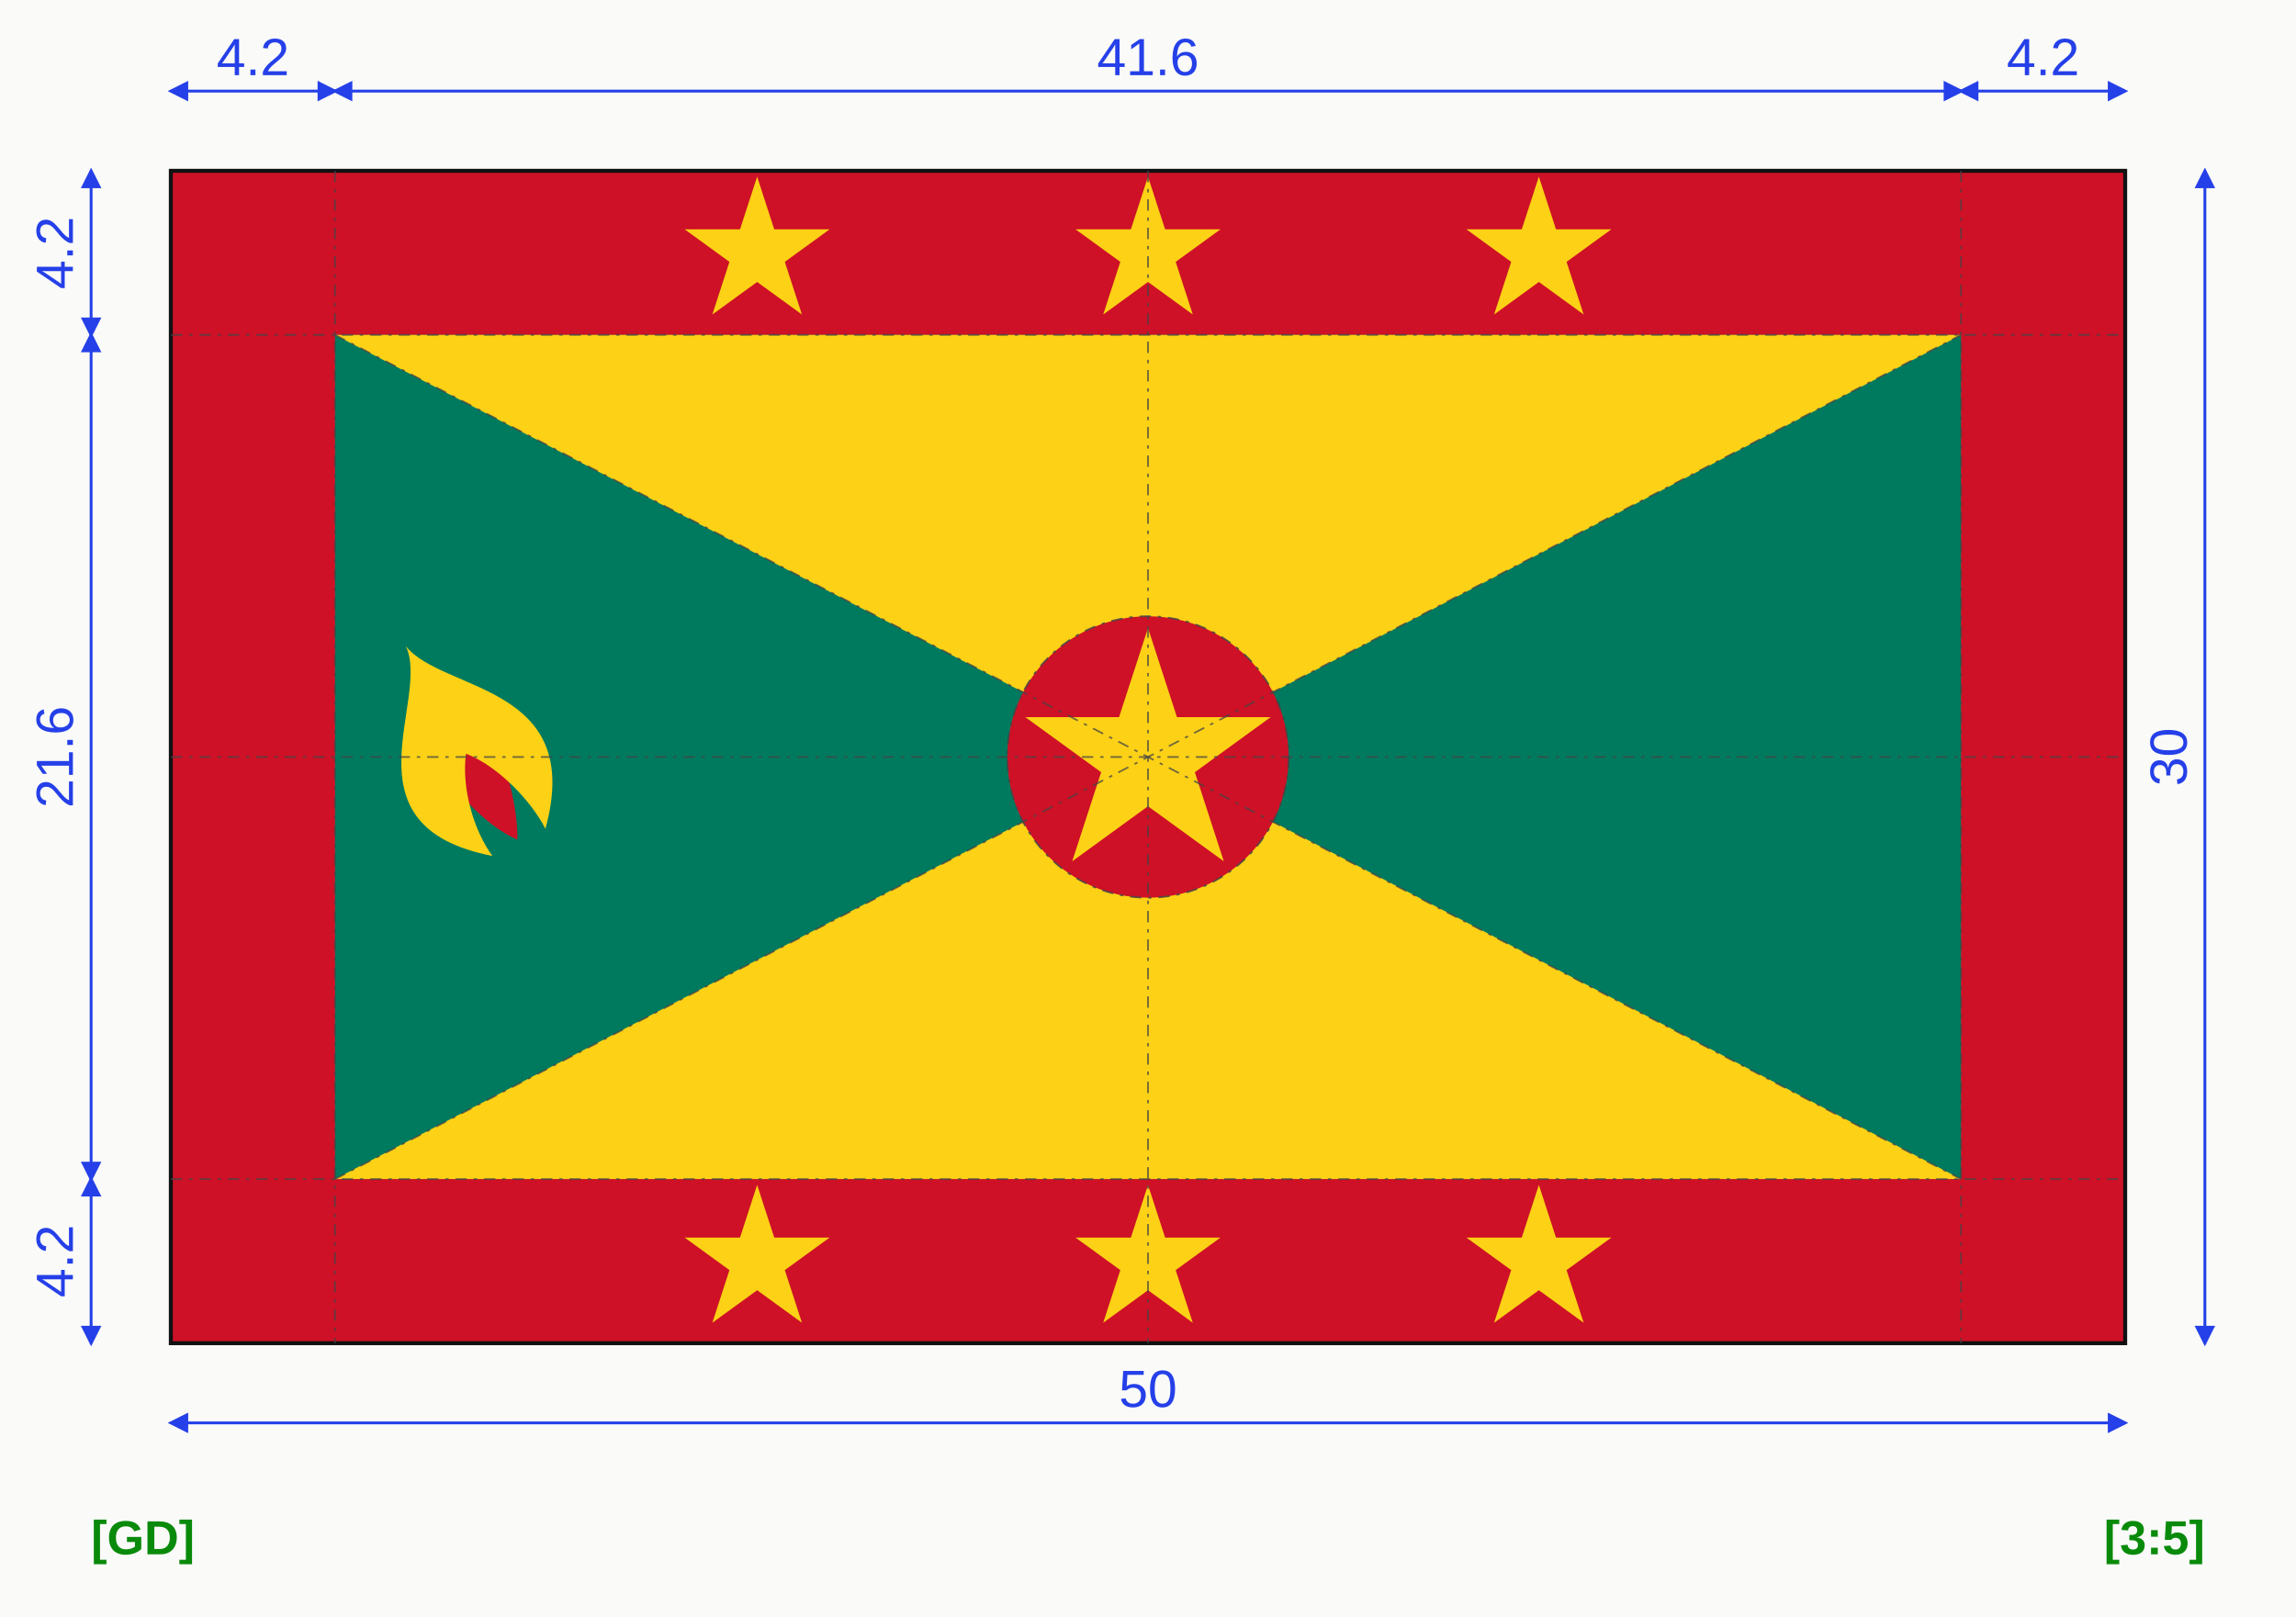
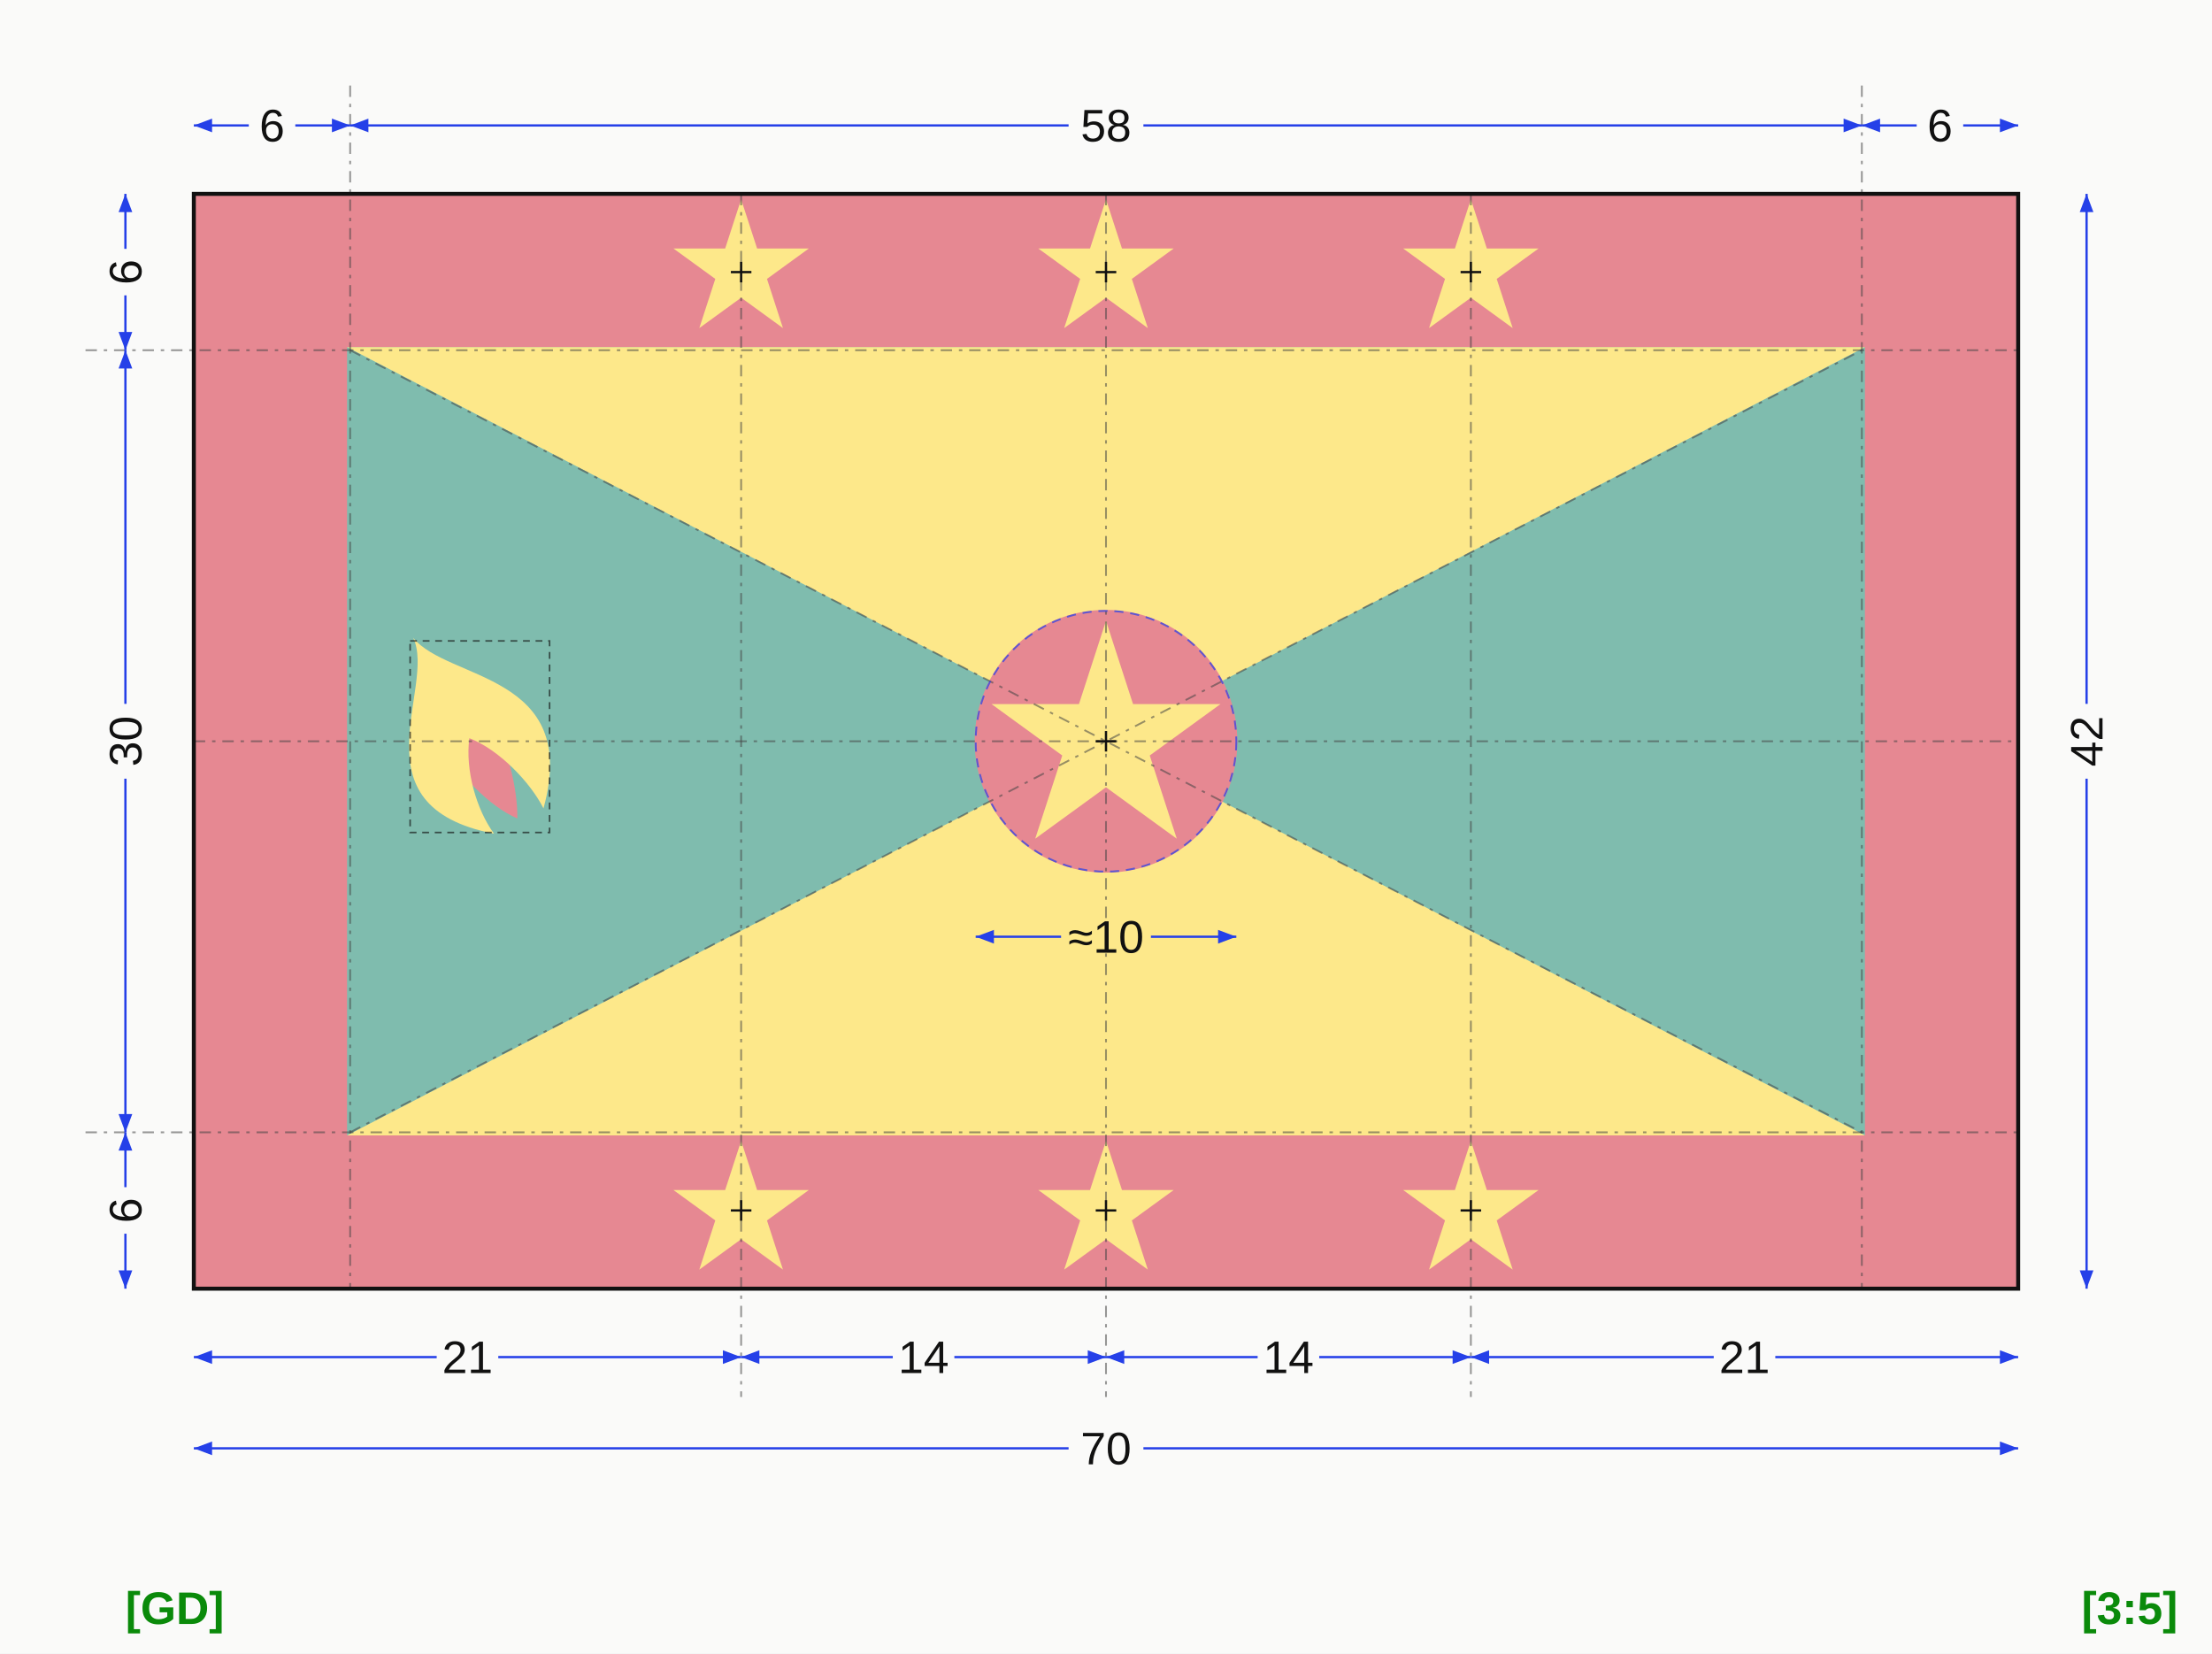
- <svg xmlns="http://www.w3.org/2000/svg" viewBox="0 0 2016 1420" font-family="Arial, Helvetica, sans-serif">
-   <rect width="2016" height="1420" fill="#FAFAF9" />
-   <svg viewBox="0 0 500 300" x="150.0" y="150.0" width="1716.0" height="1029.6" preserveAspectRatio="none">
-     <path fill="#ce1126" d="M0 0h500v300H0z" />
-     <path fill="#007a5e" d="M42 42h416v216H42z" />
-     <path d="M42 42h416L42 258h416z" fill="#fcd116" />
-     <circle r="36" cy="150" cx="250" fill="#ce1126" />
-     <path d="M67.749 150.41c4.504 8.39 13.265 17.52 20.916 20.73.123-8.52-2.9-19.44-7.034-28.14z" fill="#ce1126" />
-     <path d="M60.112 121.63c6.529 13.61-16.933 46.08 22.156 53.69-4.822-6.58-7.931-17.44-6.755-26.16 8.201 3.12 16.83 12.25 20.317 19.23 10.23-37.15-26.24-34.89-35.718-46.76zM150 259.5l-11.462 35.276 30.008-21.802h-37.091l30.007 21.802zm100 0l-11.462 35.276 30.007-21.802h-37.09l30.007 21.802zm100 0l-11.462 35.276 30.008-21.802h-37.091l30.007 21.802zm0-258l-11.462 35.276 30.007-21.802h-37.09l30.007 21.802zm-100 0l-11.462 35.276 30.007-21.802h-37.09l30.007 21.802zm-100 0l-11.462 35.276 30.007-21.802h-37.09l30.007 21.802zM250 117l-19.397 59.697 50.782-36.895h-62.77l50.782 36.895z" fill="#fcd116" />
-   </svg>
-   <rect x="150" y="150" width="1716.0" height="1029.6" fill="none" stroke="#111" stroke-width="3.5" />
-   <line x1="294.1" y1="150.0" x2="294.1" y2="1179.6" stroke="#444" stroke-width="1.5" stroke-dasharray="10 6 3 6" opacity="0.75" />
-   <line x1="1008.0" y1="150.0" x2="1008.0" y2="1179.6" stroke="#444" stroke-width="1.5" stroke-dasharray="10 6 3 6" opacity="0.75" />
-   <line x1="1721.9" y1="150.0" x2="1721.9" y2="1179.6" stroke="#444" stroke-width="1.5" stroke-dasharray="10 6 3 6" opacity="0.75" />
-   <line x1="150.0" y1="294.1" x2="1866.0" y2="294.1" stroke="#444" stroke-width="1.5" stroke-dasharray="10 6 3 6" opacity="0.75" />
-   <line x1="150.0" y1="664.8" x2="1866.0" y2="664.8" stroke="#444" stroke-width="1.5" stroke-dasharray="10 6 3 6" opacity="0.75" />
-   <line x1="150.0" y1="1035.5" x2="1866.0" y2="1035.5" stroke="#444" stroke-width="1.5" stroke-dasharray="10 6 3 6" opacity="0.75" />
-   <circle cx="1008.0" cy="664.8" r="123.6" fill="none" stroke="#444" stroke-width="1.5" stroke-dasharray="10 6 3 6" opacity="0.85" />
-   <line x1="294.1" y1="294.1" x2="1721.9" y2="1035.5" stroke="#444" stroke-width="1.5" stroke-dasharray="10 6 3 6" opacity="0.75" />
-   <line x1="294.1" y1="1035.5" x2="1721.9" y2="294.1" stroke="#444" stroke-width="1.5" stroke-dasharray="10 6 3 6" opacity="0.75" />
-   <g stroke="#2540E8" stroke-width="2.5" fill="#2540E8">
-     <line x1="150.0" y1="80.0" x2="294.1" y2="80.0" />
-     <polygon points="150.0,80.0 164.0,73.0 164.0,87.0" />
-     <polygon points="294.1,80.0 280.1,73.0 280.1,87.0" />
-     <text x="222.1" y="66.0" font-size="46" text-anchor="middle" stroke="none">4.2</text>
+ <svg xmlns="http://www.w3.org/2000/svg" viewBox="0 0 1940 1450" font-family="Calibri, Arial, 'Liberation Sans', Helvetica, sans-serif">
+   <rect width="1940" height="1450" fill="#FAFAF9" />
+   <rect x="170" y="170" width="1600.0" height="960.0" fill="#fff" />
+   <g opacity="0.5">
+     <svg viewBox="0 0 500 300" x="170.0" y="170.0" width="1600.0" height="960.0" preserveAspectRatio="none">
+       <path fill="#ce1126" d="M0 0h500v300H0z" />
+       <path fill="#007a5e" d="M42 42h416v216H42z" />
+       <path d="M42 42h416L42 258h416z" fill="#fcd116" />
+       <circle r="36" cy="150" cx="250" fill="#ce1126" />
+       <path d="M67.749 150.41c4.504 8.39 13.265 17.52 20.916 20.73.123-8.52-2.9-19.44-7.034-28.14z" fill="#ce1126" />
+       <path d="M60.112 121.63c6.529 13.61-16.933 46.08 22.156 53.69-4.822-6.58-7.931-17.44-6.755-26.16 8.201 3.12 16.83 12.25 20.317 19.23 10.23-37.15-26.24-34.89-35.718-46.76zM150 259.5l-11.462 35.276 30.008-21.802h-37.091l30.007 21.802zm100 0l-11.462 35.276 30.007-21.802h-37.09l30.007 21.802zm100 0l-11.462 35.276 30.008-21.802h-37.091l30.007 21.802zm0-258l-11.462 35.276 30.007-21.802h-37.09l30.007 21.802zm-100 0l-11.462 35.276 30.007-21.802h-37.09l30.007 21.802zm-100 0l-11.462 35.276 30.007-21.802h-37.09l30.007 21.802zM250 117l-19.397 59.697 50.782-36.895h-62.77l50.782 36.895z" fill="#fcd116" />
+     </svg>
  </g>
-   <g stroke="#2540E8" stroke-width="2.5" fill="#2540E8">
-     <line x1="294.1" y1="80.0" x2="1721.9" y2="80.0" />
-     <polygon points="294.1,80.0 308.1,73.0 308.1,87.0" />
-     <polygon points="1721.9,80.0 1707.9,73.0 1707.9,87.0" />
-     <text x="1008.0" y="66.0" font-size="46" text-anchor="middle" stroke="none">41.6</text>
+   <line x1="307.1" y1="75.0" x2="307.1" y2="1130.0" stroke="#444" stroke-width="1.6" stroke-dasharray="10 6 3 6" opacity="0.55" />
+   <line x1="650.0" y1="170.0" x2="650.0" y2="1225.0" stroke="#444" stroke-width="1.6" stroke-dasharray="10 6 3 6" opacity="0.55" />
+   <line x1="970.0" y1="170.0" x2="970.0" y2="1225.0" stroke="#444" stroke-width="1.6" stroke-dasharray="10 6 3 6" opacity="0.55" />
+   <line x1="1290.0" y1="170.0" x2="1290.0" y2="1225.0" stroke="#444" stroke-width="1.6" stroke-dasharray="10 6 3 6" opacity="0.55" />
+   <line x1="1632.9" y1="75.0" x2="1632.9" y2="1130.0" stroke="#444" stroke-width="1.6" stroke-dasharray="10 6 3 6" opacity="0.55" />
+   <line x1="75.0" y1="307.1" x2="1770.0" y2="307.1" stroke="#444" stroke-width="1.6" stroke-dasharray="10 6 3 6" opacity="0.55" />
+   <line x1="170.0" y1="650.0" x2="1770.0" y2="650.0" stroke="#444" stroke-width="1.6" stroke-dasharray="10 6 3 6" opacity="0.55" />
+   <line x1="75.0" y1="992.9" x2="1770.0" y2="992.9" stroke="#444" stroke-width="1.6" stroke-dasharray="10 6 3 6" opacity="0.55" />
+   <line x1="307.1" y1="307.1" x2="1632.9" y2="992.9" stroke="#444" stroke-width="1.6" stroke-dasharray="10 6 3 6" opacity="0.55" />
+   <line x1="307.1" y1="992.9" x2="1632.9" y2="307.1" stroke="#444" stroke-width="1.6" stroke-dasharray="10 6 3 6" opacity="0.55" />
+   <circle cx="970.0" cy="650.0" r="114.3" fill="none" stroke="#2540E8" stroke-width="1.6" stroke-dasharray="8 6" opacity="0.7" />
+   <rect x="359.7" y="562.0" width="122.3" height="168.0" fill="none" stroke="#111" stroke-width="1.4" stroke-dasharray="6 5" opacity="0.65" />
+   <rect x="170" y="170" width="1600.0" height="960.0" fill="none" stroke="#111" stroke-width="3.5" />
+   <path d="M641.0 238.6h18M650.0 229.6v18" stroke="#111" stroke-width="2" />
+   <path d="M961.0 238.6h18M970.0 229.6v18" stroke="#111" stroke-width="2" />
+   <path d="M1281.0 238.6h18M1290.0 229.6v18" stroke="#111" stroke-width="2" />
+   <path d="M641.0 1061.4h18M650.0 1052.4v18" stroke="#111" stroke-width="2" />
+   <path d="M961.0 1061.4h18M970.0 1052.4v18" stroke="#111" stroke-width="2" />
+   <path d="M1281.0 1061.4h18M1290.0 1052.4v18" stroke="#111" stroke-width="2" />
+   <path d="M961.0 650.0h18M970.0 641.0v18" stroke="#111" stroke-width="2" />
+   <g stroke="#2540E8" fill="#2540E8" stroke-width="2">
+     <line x1="170.0" y1="110.0" x2="218.2" y2="110.0" />
+     <line x1="259.0" y1="110.0" x2="307.1" y2="110.0" />
+     <polygon stroke="none" points="170.0,110.0 186.0,116.0 186.0,104.0" />
+     <polygon stroke="none" points="307.1,110.0 291.1,104.0 291.1,116.0" />
  </g>
-   <g stroke="#2540E8" stroke-width="2.5" fill="#2540E8">
-     <line x1="1721.9" y1="80.0" x2="1866.0" y2="80.0" />
-     <polygon points="1721.9,80.0 1735.9,73.0 1735.9,87.0" />
-     <polygon points="1866.0,80.0 1852.0,73.0 1852.0,87.0" />
-     <text x="1793.9" y="66.0" font-size="46" text-anchor="middle" stroke="none">4.2</text>
+   <text x="238.6" y="124.0" font-size="40" text-anchor="middle" fill="#111" transform="rotate(0.00 238.6 110.0)">6</text>
+   <g stroke="#2540E8" fill="#2540E8" stroke-width="2">
+     <line x1="307.1" y1="110.0" x2="937.2" y2="110.0" />
+     <line x1="1002.8" y1="110.0" x2="1632.9" y2="110.0" />
+     <polygon stroke="none" points="307.1,110.0 323.1,116.0 323.1,104.0" />
+     <polygon stroke="none" points="1632.9,110.0 1616.9,104.0 1616.9,116.0" />
  </g>
-   <g stroke="#2540E8" stroke-width="2.5" fill="#2540E8">
-     <line x1="80.0" y1="150.0" x2="80.0" y2="294.1" />
-     <polygon points="80.0,150.0 73.0,164.0 87.0,164.0" />
-     <polygon points="80.0,294.1 73.0,280.1 87.0,280.1" />
-     <text x="64.0" y="222.1" font-size="46" text-anchor="middle" transform="rotate(-90 64.0 222.1)" stroke="none">4.2</text>
+   <text x="970.0" y="124.0" font-size="40" text-anchor="middle" fill="#111" transform="rotate(0.00 970.0 110.0)">58</text>
+   <g stroke="#2540E8" fill="#2540E8" stroke-width="2">
+     <line x1="1632.9" y1="110.0" x2="1681.0" y2="110.0" />
+     <line x1="1721.8" y1="110.0" x2="1770.0" y2="110.0" />
+     <polygon stroke="none" points="1632.9,110.0 1648.9,116.0 1648.9,104.0" />
+     <polygon stroke="none" points="1770.0,110.0 1754.0,104.0 1754.0,116.0" />
  </g>
-   <g stroke="#2540E8" stroke-width="2.5" fill="#2540E8">
-     <line x1="80.0" y1="294.1" x2="80.0" y2="1035.5" />
-     <polygon points="80.0,294.1 73.0,308.1 87.0,308.1" />
-     <polygon points="80.0,1035.5 73.0,1021.5 87.0,1021.5" />
-     <text x="64.0" y="664.8" font-size="46" text-anchor="middle" transform="rotate(-90 64.0 664.8)" stroke="none">21.6</text>
+   <text x="1701.4" y="124.0" font-size="40" text-anchor="middle" fill="#111" transform="rotate(0.00 1701.4 110.0)">6</text>
+   <g stroke="#2540E8" fill="#2540E8" stroke-width="2">
+     <line x1="110.0" y1="170.0" x2="110.0" y2="218.2" />
+     <line x1="110.0" y1="259.0" x2="110.0" y2="307.1" />
+     <polygon stroke="none" points="110.0,170.0 104.0,186.0 116.0,186.0" />
+     <polygon stroke="none" points="110.0,307.1 116.0,291.1 104.0,291.1" />
  </g>
-   <g stroke="#2540E8" stroke-width="2.5" fill="#2540E8">
-     <line x1="80.0" y1="1035.5" x2="80.0" y2="1179.6" />
-     <polygon points="80.0,1035.5 73.0,1049.5 87.0,1049.5" />
-     <polygon points="80.0,1179.6 73.0,1165.6 87.0,1165.6" />
-     <text x="64.0" y="1107.5" font-size="46" text-anchor="middle" transform="rotate(-90 64.0 1107.5)" stroke="none">4.2</text>
+   <text x="110.0" y="252.6" font-size="40" text-anchor="middle" fill="#111" transform="rotate(-90.00 110.0 238.6)">6</text>
+   <g stroke="#2540E8" fill="#2540E8" stroke-width="2">
+     <line x1="110.0" y1="307.1" x2="110.0" y2="617.2" />
+     <line x1="110.0" y1="682.8" x2="110.0" y2="992.9" />
+     <polygon stroke="none" points="110.0,307.1 104.0,323.1 116.0,323.1" />
+     <polygon stroke="none" points="110.0,992.9 116.0,976.9 104.0,976.9" />
  </g>
-   <g stroke="#2540E8" stroke-width="2.5" fill="#2540E8">
-     <line x1="150.0" y1="1249.6" x2="1866.0" y2="1249.6" />
-     <polygon points="150.0,1249.6 164.0,1242.6 164.0,1256.6" />
-     <polygon points="1866.0,1249.6 1852.0,1242.6 1852.0,1256.6" />
-     <text x="1008.0" y="1235.6" font-size="46" text-anchor="middle" stroke="none">50</text>
+   <text x="110.0" y="664.0" font-size="40" text-anchor="middle" fill="#111" transform="rotate(-90.00 110.0 650.0)">30</text>
+   <g stroke="#2540E8" fill="#2540E8" stroke-width="2">
+     <line x1="110.0" y1="992.9" x2="110.0" y2="1041.0" />
+     <line x1="110.0" y1="1081.8" x2="110.0" y2="1130.0" />
+     <polygon stroke="none" points="110.0,992.9 104.0,1008.9 116.0,1008.9" />
+     <polygon stroke="none" points="110.0,1130.0 116.0,1114.0 104.0,1114.0" />
  </g>
-   <g stroke="#2540E8" stroke-width="2.5" fill="#2540E8">
-     <line x1="1936.0" y1="150.0" x2="1936.0" y2="1179.6" />
-     <polygon points="1936.0,150.0 1929.0,164.0 1943.0,164.0" />
-     <polygon points="1936.0,1179.6 1929.0,1165.6 1943.0,1165.6" />
-     <text x="1920.0" y="664.8" font-size="46" text-anchor="middle" transform="rotate(-90 1920.0 664.8)" stroke="none">30</text>
+   <text x="110.0" y="1075.4" font-size="40" text-anchor="middle" fill="#111" transform="rotate(-90.00 110.0 1061.4)">6</text>
+   <g stroke="#2540E8" fill="#2540E8" stroke-width="2">
+     <line x1="170.0" y1="1190.0" x2="383.0" y2="1190.0" />
+     <line x1="437.0" y1="1190.0" x2="650.0" y2="1190.0" />
+     <polygon stroke="none" points="170.0,1190.0 186.0,1196.0 186.0,1184.0" />
+     <polygon stroke="none" points="650.0,1190.0 634.0,1184.0 634.0,1196.0" />
  </g>
-   <text x="80" y="1365" font-size="42" font-weight="700" fill="#0A8A0A">[GD]</text>
-   <text x="1936" y="1365" font-size="42" font-weight="700" fill="#0A8A0A" text-anchor="end">[3:5]</text>
+   <text x="410.0" y="1204.0" font-size="40" text-anchor="middle" fill="#111" transform="rotate(0.00 410.0 1190.0)">21</text>
+   <g stroke="#2540E8" fill="#2540E8" stroke-width="2">
+     <line x1="650.0" y1="1190.0" x2="783.0" y2="1190.0" />
+     <line x1="837.0" y1="1190.0" x2="970.0" y2="1190.0" />
+     <polygon stroke="none" points="650.0,1190.0 666.0,1196.0 666.0,1184.0" />
+     <polygon stroke="none" points="970.0,1190.0 954.0,1184.0 954.0,1196.0" />
+   </g>
+   <text x="810.0" y="1204.0" font-size="40" text-anchor="middle" fill="#111" transform="rotate(0.00 810.0 1190.0)">14</text>
+   <g stroke="#2540E8" fill="#2540E8" stroke-width="2">
+     <line x1="970.0" y1="1190.0" x2="1103.0" y2="1190.0" />
+     <line x1="1157.0" y1="1190.0" x2="1290.0" y2="1190.0" />
+     <polygon stroke="none" points="970.0,1190.0 986.0,1196.0 986.0,1184.0" />
+     <polygon stroke="none" points="1290.0,1190.0 1274.0,1184.0 1274.0,1196.0" />
+   </g>
+   <text x="1130.0" y="1204.0" font-size="40" text-anchor="middle" fill="#111" transform="rotate(0.00 1130.0 1190.0)">14</text>
+   <g stroke="#2540E8" fill="#2540E8" stroke-width="2">
+     <line x1="1290.0" y1="1190.0" x2="1503.0" y2="1190.0" />
+     <line x1="1557.0" y1="1190.0" x2="1770.0" y2="1190.0" />
+     <polygon stroke="none" points="1290.0,1190.0 1306.0,1196.0 1306.0,1184.0" />
+     <polygon stroke="none" points="1770.0,1190.0 1754.0,1184.0 1754.0,1196.0" />
+   </g>
+   <text x="1530.0" y="1204.0" font-size="40" text-anchor="middle" fill="#111" transform="rotate(0.00 1530.0 1190.0)">21</text>
+   <g stroke="#2540E8" fill="#2540E8" stroke-width="2">
+     <line x1="170.0" y1="1270.0" x2="937.2" y2="1270.0" />
+     <line x1="1002.8" y1="1270.0" x2="1770.0" y2="1270.0" />
+     <polygon stroke="none" points="170.0,1270.0 186.0,1276.0 186.0,1264.0" />
+     <polygon stroke="none" points="1770.0,1270.0 1754.0,1264.0 1754.0,1276.0" />
+   </g>
+   <text x="970.0" y="1284.0" font-size="40" text-anchor="middle" fill="#111" transform="rotate(0.00 970.0 1270.0)">70</text>
+   <g stroke="#2540E8" fill="#2540E8" stroke-width="2">
+     <line x1="1830.0" y1="170.0" x2="1830.0" y2="617.2" />
+     <line x1="1830.0" y1="682.8" x2="1830.0" y2="1130.0" />
+     <polygon stroke="none" points="1830.0,170.0 1824.0,186.0 1836.0,186.0" />
+     <polygon stroke="none" points="1830.0,1130.0 1836.0,1114.0 1824.0,1114.0" />
+   </g>
+   <text x="1830.0" y="664.0" font-size="40" text-anchor="middle" fill="#111" transform="rotate(-90.00 1830.0 650.0)">42</text>
+   <g stroke="#2540E8" fill="#2540E8" stroke-width="2">
+     <line x1="855.7" y1="821.4" x2="930.6" y2="821.4" />
+     <line x1="1009.4" y1="821.4" x2="1084.3" y2="821.4" />
+     <polygon stroke="none" points="855.7,821.4 871.7,827.4 871.7,815.4" />
+     <polygon stroke="none" points="1084.3,821.4 1068.3,815.4 1068.3,827.4" />
+   </g>
+   <text x="970.0" y="835.4" font-size="40" text-anchor="middle" fill="#111" transform="rotate(0.00 970.0 821.4)">≈10</text>
+   <text x="110" y="1424" font-size="40" font-weight="700" fill="#0A8A0A">[GD]</text>
+   <text x="1910" y="1424" font-size="40" font-weight="700" fill="#0A8A0A" text-anchor="end">[3:5]</text>
</svg>
